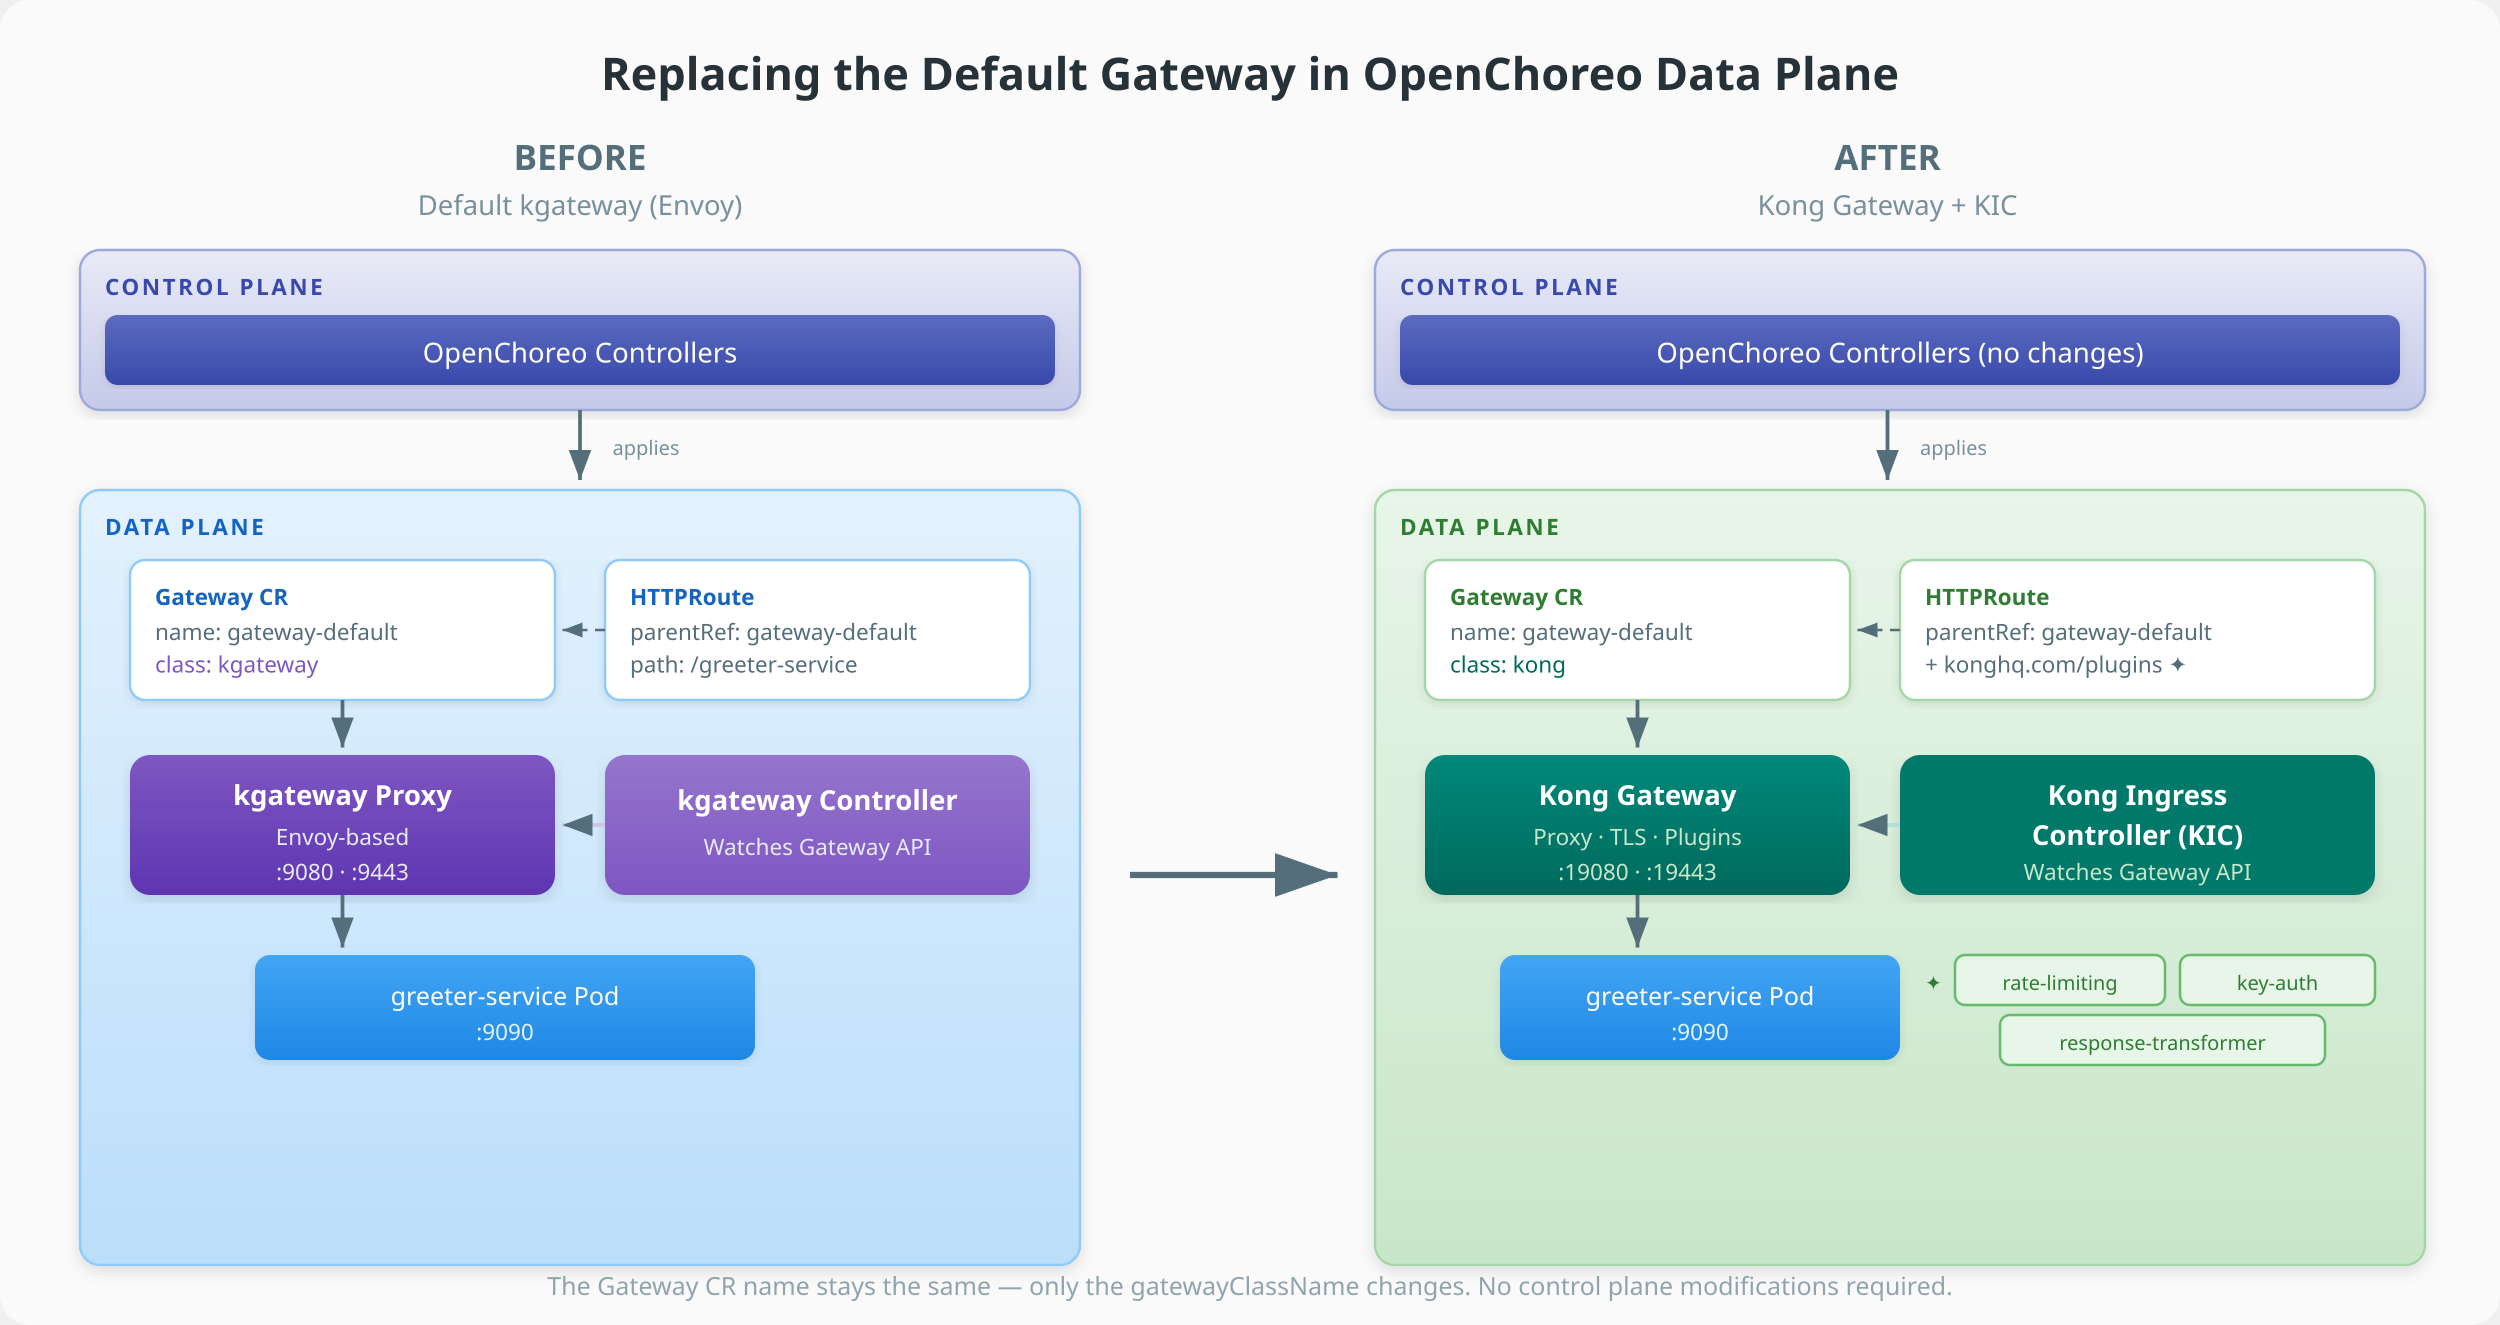
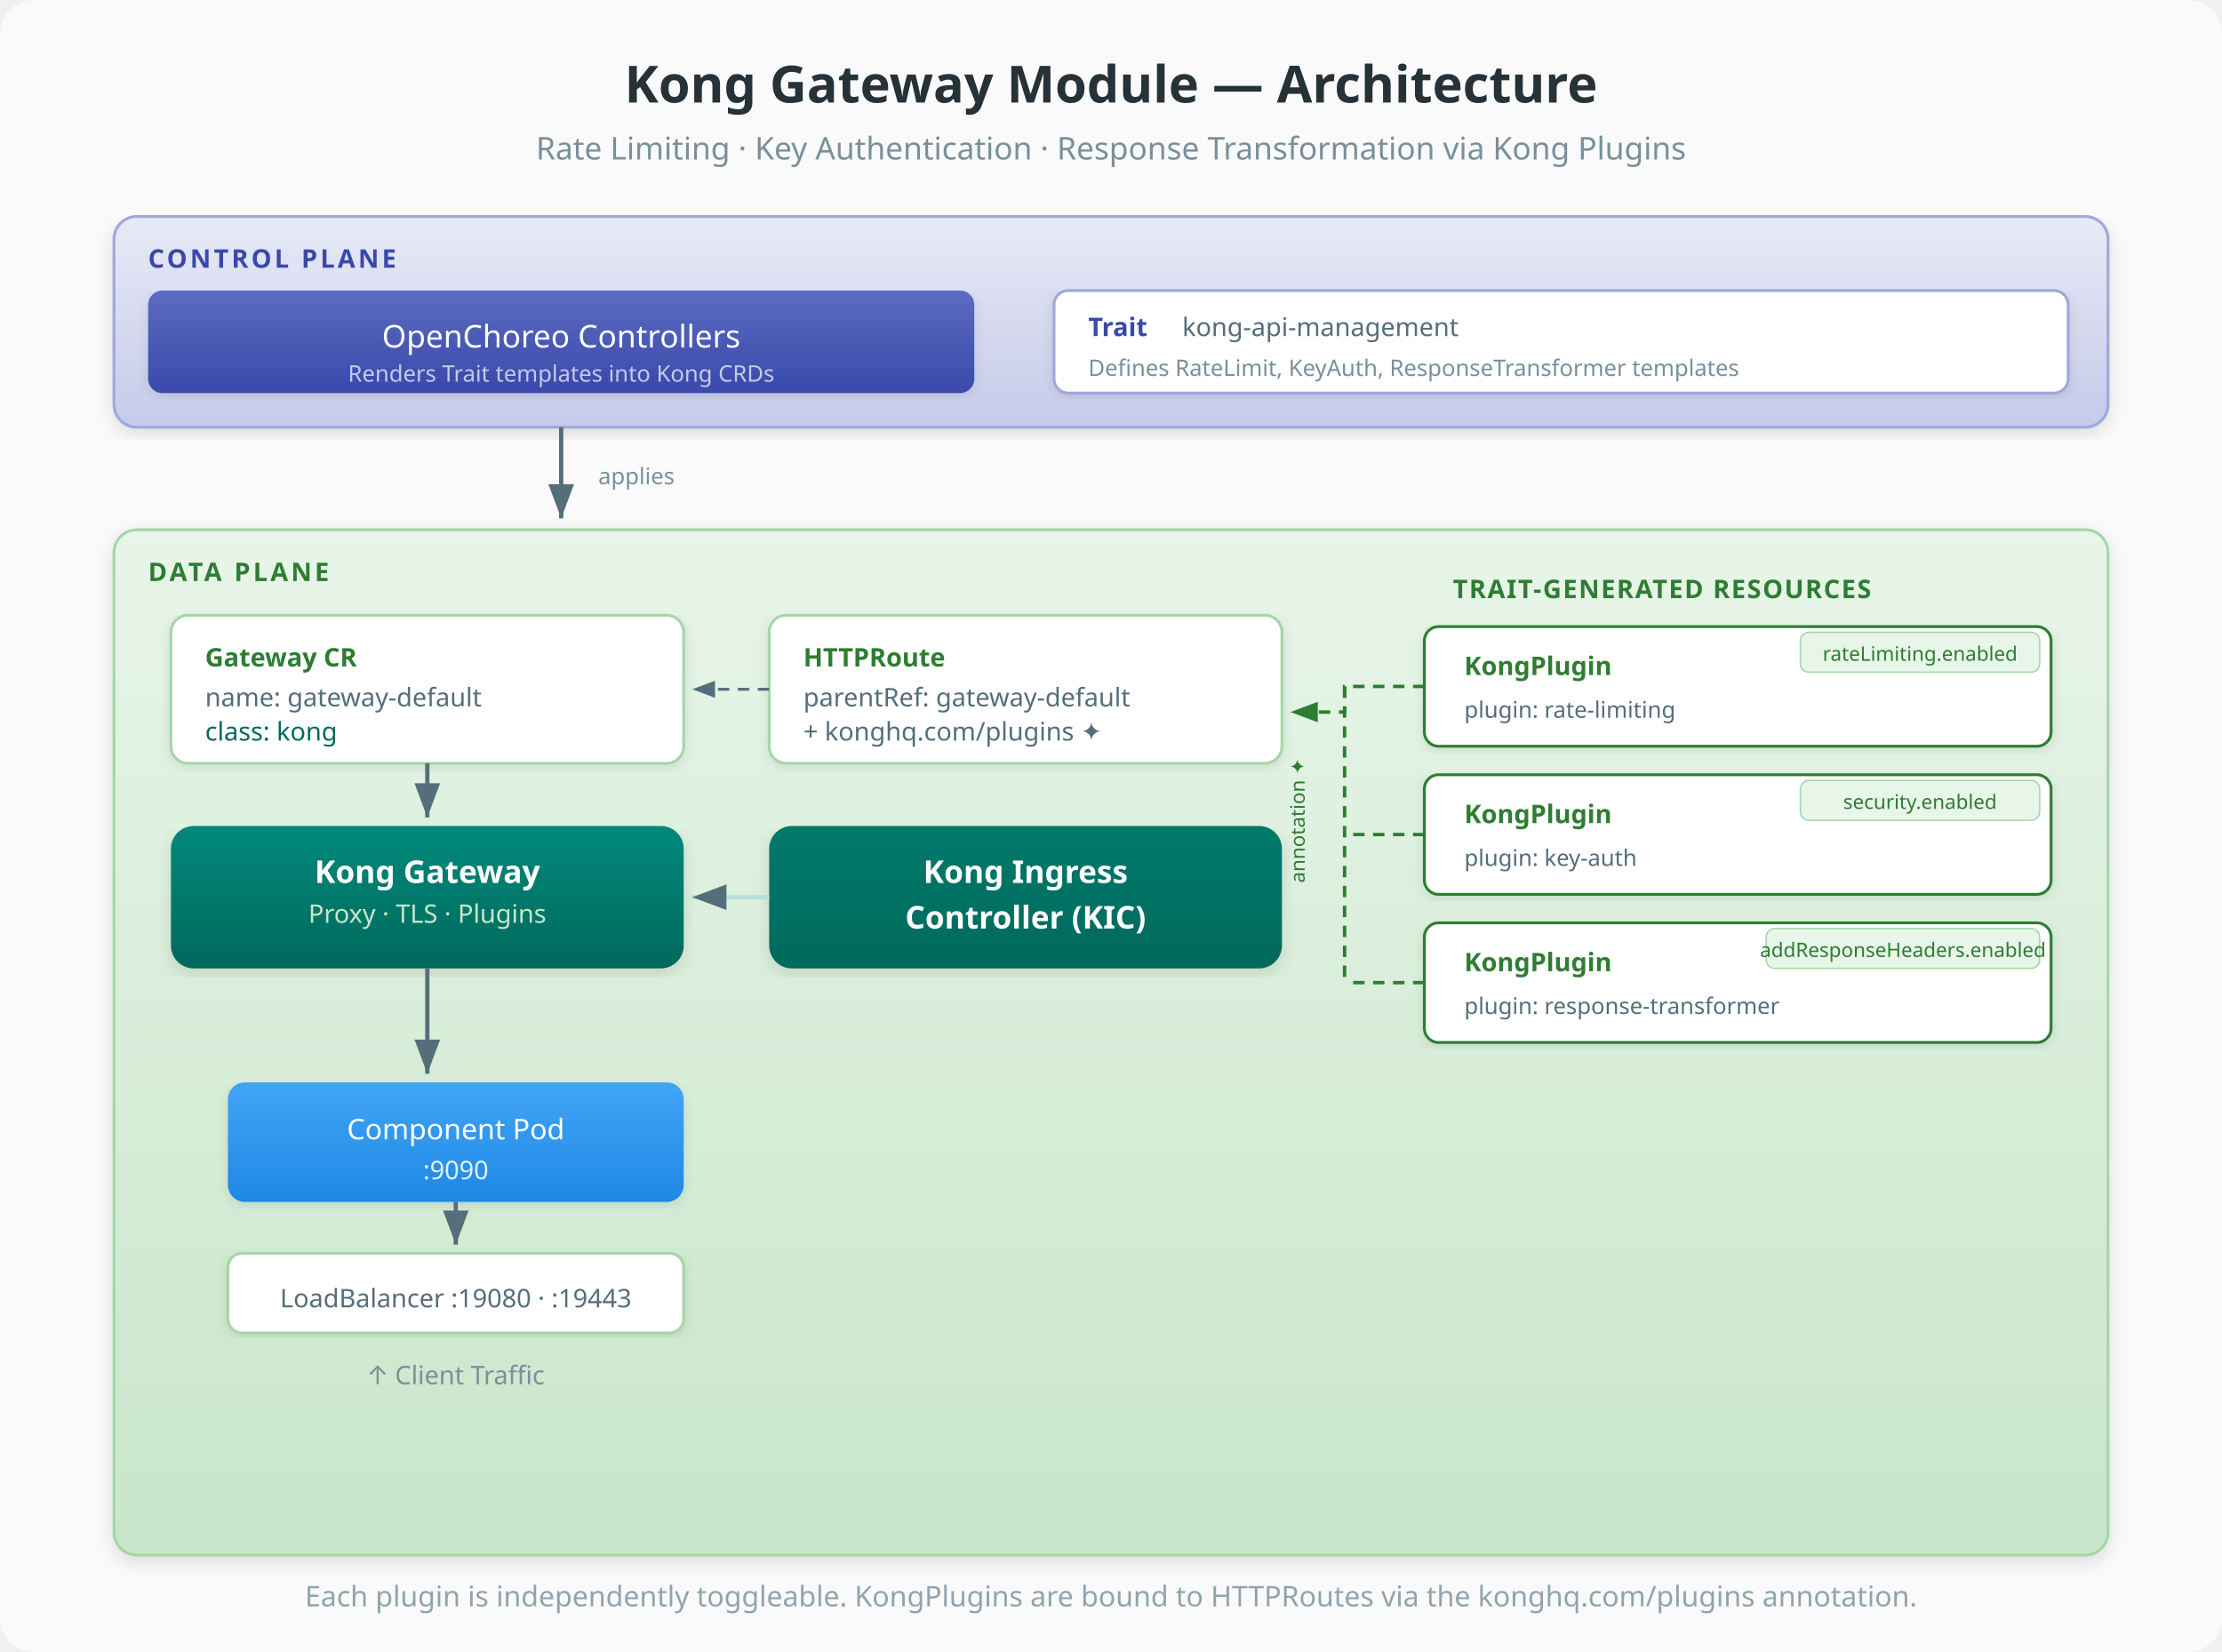
- <svg xmlns="http://www.w3.org/2000/svg" viewBox="0 0 1000 530" font-family="'Segoe UI', system-ui, -apple-system, sans-serif">
+ <svg xmlns="http://www.w3.org/2000/svg" viewBox="0 0 780 580" font-family="'Segoe UI', system-ui, -apple-system, sans-serif">
  <defs>
    <linearGradient id="controlPlane" x1="0" y1="0" x2="0" y2="1">
      <stop offset="0%" stop-color="#e8eaf6" />
      <stop offset="100%" stop-color="#c5cae9" />
    </linearGradient>
-     <linearGradient id="dataPlaneDefault" x1="0" y1="0" x2="0" y2="1">
-       <stop offset="0%" stop-color="#e3f2fd" />
-       <stop offset="100%" stop-color="#bbdefb" />
-     </linearGradient>
-     <linearGradient id="dataPlaneKong" x1="0" y1="0" x2="0" y2="1">
+     <linearGradient id="dataPlane" x1="0" y1="0" x2="0" y2="1">
      <stop offset="0%" stop-color="#e8f5e9" />
      <stop offset="100%" stop-color="#c8e6c9" />
    </linearGradient>
-     <linearGradient id="kgatewayGrad" x1="0" y1="0" x2="0" y2="1">
-       <stop offset="0%" stop-color="#7e57c2" />
-       <stop offset="100%" stop-color="#5e35b1" />
-     </linearGradient>
-     <linearGradient id="kgatewayCtrlGrad" x1="0" y1="0" x2="0" y2="1">
-       <stop offset="0%" stop-color="#9575cd" />
-       <stop offset="100%" stop-color="#7e57c2" />
-     </linearGradient>
    <linearGradient id="kongGrad" x1="0" y1="0" x2="0" y2="1">
      <stop offset="0%" stop-color="#00897b" />
+       <stop offset="100%" stop-color="#00695c" />
+     </linearGradient>
+     <linearGradient id="kicGrad" x1="0" y1="0" x2="0" y2="1">
+       <stop offset="0%" stop-color="#00796b" />
      <stop offset="100%" stop-color="#00695c" />
    </linearGradient>
    <linearGradient id="componentGrad" x1="0" y1="0" x2="0" y2="1">
      <stop offset="0%" stop-color="#42a5f5" />
      <stop offset="100%" stop-color="#1e88e5" />
    </linearGradient>
    <linearGradient id="controllerGrad" x1="0" y1="0" x2="0" y2="1">
      <stop offset="0%" stop-color="#5c6bc0" />
      <stop offset="100%" stop-color="#3949ab" />
    </linearGradient>
    <filter id="shadow" x="-2%" y="-2%" width="104%" height="108%">
      <feDropShadow dx="0" dy="2" stdDeviation="3" flood-opacity="0.12" />
    </filter>
    <filter id="shadowSm" x="-2%" y="-2%" width="104%" height="108%">
      <feDropShadow dx="0" dy="1" stdDeviation="2" flood-opacity="0.1" />
    </filter>
    <marker id="arrowHead" markerWidth="8" markerHeight="6" refX="8" refY="3" orient="auto">
      <path d="M0,0 L8,3 L0,6 Z" fill="#546e7a" />
    </marker>
-     <marker id="arrowHeadSwap" markerWidth="10" markerHeight="7" refX="10" refY="3.5" orient="auto">
-       <path d="M0,0 L10,3.5 L0,7 Z" fill="#546e7a" />
-     </marker>
-     <marker id="arrowHeadWhite" markerWidth="8" markerHeight="6" refX="8" refY="3" orient="auto">
-       <path d="M0,0 L8,3 L0,6 Z" fill="#90a4ae" />
+     <marker id="arrowHeadGreen" markerWidth="8" markerHeight="6" refX="8" refY="3" orient="auto">
+       <path d="M0,0 L8,3 L0,6 Z" fill="#2e7d32" />
    </marker>
  </defs>
-   <rect width="1000" height="530" rx="12" fill="#fafafa" />
-   <text x="500" y="36" text-anchor="middle" font-size="18" font-weight="700" fill="#263238">Replacing the Default Gateway in OpenChoreo Data Plane</text>
-   <text x="232" y="68" text-anchor="middle" font-size="14" font-weight="600" fill="#546e7a">BEFORE</text>
-   <text x="232" y="86" text-anchor="middle" font-size="11" fill="#78909c">Default kgateway (Envoy)</text>
-   <rect x="32" y="100" width="400" height="64" rx="8" fill="url(#controlPlane)" filter="url(#shadow)" stroke="#9fa8da" stroke-width="1" />
-   <text x="42" y="118" font-size="9" font-weight="600" fill="#3949ab" letter-spacing="1">CONTROL PLANE</text>
-   <rect x="42" y="126" width="380" height="28" rx="5" fill="url(#controllerGrad)" filter="url(#shadowSm)" />
-   <text x="232" y="145" text-anchor="middle" font-size="11" font-weight="500" fill="#fff">OpenChoreo Controllers</text>
-   <line x1="232" y1="164" x2="232" y2="192" stroke="#546e7a" stroke-width="1.5" marker-end="url(#arrowHead)" />
-   <text x="245" y="182" font-size="8" fill="#78909c">applies</text>
-   <rect x="32" y="196" width="400" height="310" rx="8" fill="url(#dataPlaneDefault)" filter="url(#shadow)" stroke="#90caf9" stroke-width="1" />
-   <text x="42" y="214" font-size="9" font-weight="600" fill="#1565c0" letter-spacing="1">DATA PLANE</text>
-   <rect x="52" y="224" width="170" height="56" rx="6" fill="#fff" filter="url(#shadowSm)" stroke="#90caf9" stroke-width="1" />
-   <text x="62" y="242" font-size="9" font-weight="600" fill="#1565c0">Gateway CR</text>
-   <text x="62" y="256" font-size="9" fill="#546e7a">name: gateway-default</text>
-   <text x="62" y="269" font-size="9" fill="#7e57c2" font-weight="500">class: kgateway</text>
-   <rect x="242" y="224" width="170" height="56" rx="6" fill="#fff" filter="url(#shadowSm)" stroke="#90caf9" stroke-width="1" />
-   <text x="252" y="242" font-size="9" font-weight="600" fill="#1565c0">HTTPRoute</text>
-   <text x="252" y="256" font-size="9" fill="#546e7a">parentRef: gateway-default</text>
-   <text x="252" y="269" font-size="9" fill="#546e7a">path: /greeter-service</text>
-   <line x1="242" y1="252" x2="225" y2="252" stroke="#546e7a" stroke-width="1" stroke-dasharray="4,3" marker-end="url(#arrowHead)" />
-   <rect x="242" y="302" width="170" height="56" rx="8" fill="url(#kgatewayCtrlGrad)" filter="url(#shadow)" />
-   <text x="327" y="324" text-anchor="middle" font-size="11" font-weight="600" fill="#fff">kgateway Controller</text>
-   <text x="327" y="342" text-anchor="middle" font-size="9" fill="#e8eaf6">Watches Gateway API</text>
-   <rect x="52" y="302" width="170" height="56" rx="8" fill="url(#kgatewayGrad)" filter="url(#shadow)" />
-   <text x="137" y="322" text-anchor="middle" font-size="11" font-weight="600" fill="#fff">kgateway Proxy</text>
-   <text x="137" y="338" text-anchor="middle" font-size="9" fill="#e8eaf6">Envoy-based</text>
-   <text x="137" y="352" text-anchor="middle" font-size="9" fill="#e8eaf6">:9080 · :9443</text>
-   <line x1="242" y1="330" x2="225" y2="330" stroke="#d1c4e9" stroke-width="1.5" marker-end="url(#arrowHead)" />
-   <line x1="137" y1="280" x2="137" y2="299" stroke="#546e7a" stroke-width="1.5" marker-end="url(#arrowHead)" />
-   <rect x="102" y="382" width="200" height="42" rx="6" fill="url(#componentGrad)" filter="url(#shadowSm)" />
-   <text x="202" y="402" text-anchor="middle" font-size="10" font-weight="500" fill="#fff">greeter-service Pod</text>
-   <text x="202" y="416" text-anchor="middle" font-size="9" fill="#e3f2fd">:9090</text>
-   <line x1="137" y1="358" x2="137" y2="379" stroke="#546e7a" stroke-width="1.5" marker-end="url(#arrowHead)" />
-   <line x1="452" y1="350" x2="535" y2="350" stroke="#546e7a" stroke-width="2.5" marker-end="url(#arrowHeadSwap)" />
-   <text x="755" y="68" text-anchor="middle" font-size="14" font-weight="600" fill="#546e7a">AFTER</text>
-   <text x="755" y="86" text-anchor="middle" font-size="11" fill="#78909c">Kong Gateway + KIC</text>
-   <rect x="550" y="100" width="420" height="64" rx="8" fill="url(#controlPlane)" filter="url(#shadow)" stroke="#9fa8da" stroke-width="1" />
-   <text x="560" y="118" font-size="9" font-weight="600" fill="#3949ab" letter-spacing="1">CONTROL PLANE</text>
-   <rect x="560" y="126" width="400" height="28" rx="5" fill="url(#controllerGrad)" filter="url(#shadowSm)" />
-   <text x="760" y="145" text-anchor="middle" font-size="11" font-weight="500" fill="#fff">OpenChoreo Controllers (no changes)</text>
-   <line x1="755" y1="164" x2="755" y2="192" stroke="#546e7a" stroke-width="1.5" marker-end="url(#arrowHead)" />
-   <text x="768" y="182" font-size="8" fill="#78909c">applies</text>
-   <rect x="550" y="196" width="420" height="310" rx="8" fill="url(#dataPlaneKong)" filter="url(#shadow)" stroke="#a5d6a7" stroke-width="1" />
-   <text x="560" y="214" font-size="9" font-weight="600" fill="#2e7d32" letter-spacing="1">DATA PLANE</text>
-   <rect x="570" y="224" width="170" height="56" rx="6" fill="#fff" filter="url(#shadowSm)" stroke="#a5d6a7" stroke-width="1" />
-   <text x="580" y="242" font-size="9" font-weight="600" fill="#2e7d32">Gateway CR</text>
-   <text x="580" y="256" font-size="9" fill="#546e7a">name: gateway-default</text>
-   <text x="580" y="269" font-size="9" fill="#00695c" font-weight="500">class: kong</text>
-   <rect x="760" y="224" width="190" height="56" rx="6" fill="#fff" filter="url(#shadowSm)" stroke="#a5d6a7" stroke-width="1" />
-   <text x="770" y="242" font-size="9" font-weight="600" fill="#2e7d32">HTTPRoute</text>
-   <text x="770" y="256" font-size="9" fill="#546e7a">parentRef: gateway-default</text>
-   <text x="770" y="269" font-size="9" fill="#546e7a">+ konghq.com/plugins ✦</text>
-   <line x1="760" y1="252" x2="743" y2="252" stroke="#546e7a" stroke-width="1" stroke-dasharray="4,3" marker-end="url(#arrowHead)" />
-   <rect x="570" y="302" width="170" height="56" rx="8" fill="url(#kongGrad)" filter="url(#shadow)" />
-   <text x="655" y="322" text-anchor="middle" font-size="11" font-weight="600" fill="#fff">Kong Gateway</text>
-   <text x="655" y="338" text-anchor="middle" font-size="9" fill="#c8e6c9">Proxy · TLS · Plugins</text>
-   <text x="655" y="352" text-anchor="middle" font-size="9" fill="#c8e6c9">:19080 · :19443</text>
-   <rect x="760" y="302" width="190" height="56" rx="8" fill="#00796b" filter="url(#shadow)" />
-   <text x="855" y="322" text-anchor="middle" font-size="11" font-weight="600" fill="#fff">Kong Ingress</text>
-   <text x="855" y="338" text-anchor="middle" font-size="11" font-weight="600" fill="#fff">Controller (KIC)</text>
-   <text x="855" y="352" text-anchor="middle" font-size="9" fill="#c8e6c9">Watches Gateway API</text>
-   <line x1="760" y1="330" x2="743" y2="330" stroke="#b2dfdb" stroke-width="1.5" marker-end="url(#arrowHead)" />
-   <line x1="655" y1="280" x2="655" y2="299" stroke="#546e7a" stroke-width="1.5" marker-end="url(#arrowHead)" />
-   <rect x="600" y="382" width="160" height="42" rx="6" fill="url(#componentGrad)" filter="url(#shadowSm)" />
-   <text x="680" y="402" text-anchor="middle" font-size="10" font-weight="500" fill="#fff">greeter-service Pod</text>
-   <text x="680" y="416" text-anchor="middle" font-size="9" fill="#e3f2fd">:9090</text>
-   <rect x="782" y="382" width="84" height="20" rx="4" fill="#e8f5e9" stroke="#66bb6a" stroke-width="1" />
-   <text x="824" y="396" text-anchor="middle" font-size="8" font-weight="500" fill="#2e7d32">rate-limiting</text>
-   <rect x="872" y="382" width="78" height="20" rx="4" fill="#e8f5e9" stroke="#66bb6a" stroke-width="1" />
-   <text x="911" y="396" text-anchor="middle" font-size="8" font-weight="500" fill="#2e7d32">key-auth</text>
-   <rect x="800" y="406" width="130" height="20" rx="4" fill="#e8f5e9" stroke="#66bb6a" stroke-width="1" />
-   <text x="865" y="420" text-anchor="middle" font-size="8" font-weight="500" fill="#2e7d32">response-transformer</text>
-   <text x="770" y="396" font-size="8" fill="#2e7d32" font-weight="600">✦</text>
-   <line x1="655" y1="358" x2="655" y2="379" stroke="#546e7a" stroke-width="1.5" marker-end="url(#arrowHead)" />
-   <text x="500" y="518" text-anchor="middle" font-size="10" fill="#90a4ae">The Gateway CR name stays the same — only the gatewayClassName changes. No control plane modifications required.</text>
+   <rect width="780" height="580" rx="12" fill="#fafafa" />
+   <text x="390" y="36" text-anchor="middle" font-size="18" font-weight="700" fill="#263238">Kong Gateway Module — Architecture</text>
+   <text x="390" y="56" text-anchor="middle" font-size="11" fill="#78909c">Rate Limiting · Key Authentication · Response Transformation via Kong Plugins</text>
+   <rect x="40" y="76" width="700" height="74" rx="8" fill="url(#controlPlane)" filter="url(#shadow)" stroke="#9fa8da" stroke-width="1" />
+   <text x="52" y="94" font-size="9" font-weight="600" fill="#3949ab" letter-spacing="1">CONTROL PLANE</text>
+   <rect x="52" y="102" width="290" height="36" rx="5" fill="url(#controllerGrad)" filter="url(#shadowSm)" />
+   <text x="197" y="122" text-anchor="middle" font-size="11" font-weight="500" fill="#fff">OpenChoreo Controllers</text>
+   <text x="197" y="134" text-anchor="middle" font-size="8" fill="#c5cae9">Renders Trait templates into Kong CRDs</text>
+   <rect x="370" y="102" width="356" height="36" rx="5" fill="#fff" filter="url(#shadowSm)" stroke="#9fa8da" stroke-width="1" />
+   <text x="382" y="118" font-size="9" font-weight="600" fill="#3949ab">Trait</text>
+   <text x="415" y="118" font-size="9" fill="#546e7a">kong-api-management</text>
+   <text x="382" y="132" font-size="8" fill="#78909c">Defines RateLimit, KeyAuth, ResponseTransformer templates</text>
+   <line x1="197" y1="150" x2="197" y2="182" stroke="#546e7a" stroke-width="1.5" marker-end="url(#arrowHead)" />
+   <text x="210" y="170" font-size="8" fill="#78909c">applies</text>
+   <rect x="40" y="186" width="700" height="360" rx="8" fill="url(#dataPlane)" filter="url(#shadow)" stroke="#a5d6a7" stroke-width="1" />
+   <text x="52" y="204" font-size="9" font-weight="600" fill="#2e7d32" letter-spacing="1">DATA PLANE</text>
+   <rect x="60" y="216" width="180" height="52" rx="6" fill="#fff" filter="url(#shadowSm)" stroke="#a5d6a7" stroke-width="1" />
+   <text x="72" y="234" font-size="9" font-weight="600" fill="#2e7d32">Gateway CR</text>
+   <text x="72" y="248" font-size="9" fill="#546e7a">name: gateway-default</text>
+   <text x="72" y="260" font-size="9" fill="#00695c" font-weight="500">class: kong</text>
+   <rect x="270" y="216" width="180" height="52" rx="6" fill="#fff" filter="url(#shadowSm)" stroke="#a5d6a7" stroke-width="1" />
+   <text x="282" y="234" font-size="9" font-weight="600" fill="#2e7d32">HTTPRoute</text>
+   <text x="282" y="248" font-size="9" fill="#546e7a">parentRef: gateway-default</text>
+   <text x="282" y="260" font-size="9" fill="#546e7a">+ konghq.com/plugins ✦</text>
+   <line x1="270" y1="242" x2="243" y2="242" stroke="#546e7a" stroke-width="1" stroke-dasharray="4,3" marker-end="url(#arrowHead)" />
+   <rect x="270" y="290" width="180" height="50" rx="8" fill="url(#kicGrad)" filter="url(#shadow)" />
+   <text x="360" y="310" text-anchor="middle" font-size="11" font-weight="600" fill="#fff">Kong Ingress</text>
+   <text x="360" y="326" text-anchor="middle" font-size="11" font-weight="600" fill="#fff">Controller (KIC)</text>
+   <rect x="60" y="290" width="180" height="50" rx="8" fill="url(#kongGrad)" filter="url(#shadow)" />
+   <text x="150" y="310" text-anchor="middle" font-size="11" font-weight="600" fill="#fff">Kong Gateway</text>
+   <text x="150" y="324" text-anchor="middle" font-size="9" fill="#c8e6c9">Proxy · TLS · Plugins</text>
+   <line x1="270" y1="315" x2="243" y2="315" stroke="#b2dfdb" stroke-width="1.5" marker-end="url(#arrowHead)" />
+   <line x1="150" y1="268" x2="150" y2="287" stroke="#546e7a" stroke-width="1.5" marker-end="url(#arrowHead)" />
+   <rect x="80" y="380" width="160" height="42" rx="6" fill="url(#componentGrad)" filter="url(#shadowSm)" />
+   <text x="160" y="400" text-anchor="middle" font-size="10" font-weight="500" fill="#fff">Component Pod</text>
+   <text x="160" y="414" text-anchor="middle" font-size="9" fill="#e3f2fd">:9090</text>
+   <line x1="150" y1="340" x2="150" y2="377" stroke="#546e7a" stroke-width="1.5" marker-end="url(#arrowHead)" />
+   <text x="510" y="210" font-size="9" font-weight="600" fill="#2e7d32" letter-spacing="0.5">TRAIT-GENERATED RESOURCES</text>
+   <rect x="500" y="220" width="220" height="42" rx="5" fill="#fff" filter="url(#shadowSm)" stroke="#2e7d32" stroke-width="1" />
+   <text x="514" y="237" font-size="9" font-weight="600" fill="#2e7d32">KongPlugin</text>
+   <text x="514" y="252" font-size="8" fill="#546e7a">plugin: rate-limiting</text>
+   <rect x="632" y="222" width="84" height="14" rx="3" fill="#e8f5e9" stroke="#a5d6a7" stroke-width="0.5" />
+   <text x="674" y="232" text-anchor="middle" font-size="7" fill="#2e7d32">rateLimiting.enabled</text>
+   <rect x="500" y="272" width="220" height="42" rx="5" fill="#fff" filter="url(#shadowSm)" stroke="#2e7d32" stroke-width="1" />
+   <text x="514" y="289" font-size="9" font-weight="600" fill="#2e7d32">KongPlugin</text>
+   <text x="514" y="304" font-size="8" fill="#546e7a">plugin: key-auth</text>
+   <rect x="632" y="274" width="84" height="14" rx="3" fill="#e8f5e9" stroke="#a5d6a7" stroke-width="0.5" />
+   <text x="674" y="284" text-anchor="middle" font-size="7" fill="#2e7d32">security.enabled</text>
+   <rect x="500" y="324" width="220" height="42" rx="5" fill="#fff" filter="url(#shadowSm)" stroke="#2e7d32" stroke-width="1" />
+   <text x="514" y="341" font-size="9" font-weight="600" fill="#2e7d32">KongPlugin</text>
+   <text x="514" y="356" font-size="8" fill="#546e7a">plugin: response-transformer</text>
+   <rect x="620" y="326" width="96" height="14" rx="3" fill="#e8f5e9" stroke="#a5d6a7" stroke-width="0.5" />
+   <text x="668" y="336" text-anchor="middle" font-size="7" fill="#2e7d32">addResponseHeaders.enabled</text>
+   <path d="M500,241 L472,241 L472,250 L453,250" stroke="#2e7d32" stroke-width="1.2" fill="none" stroke-dasharray="4,3" marker-end="url(#arrowHeadGreen)" />
+   <line x1="500" y1="293" x2="472" y2="293" stroke="#2e7d32" stroke-width="1.2" stroke-dasharray="4,3" />
+   <line x1="500" y1="345" x2="472" y2="345" stroke="#2e7d32" stroke-width="1.2" stroke-dasharray="4,3" />
+   <line x1="472" y1="241" x2="472" y2="345" stroke="#2e7d32" stroke-width="1.2" stroke-dasharray="4,3" />
+   <text x="458" y="310" font-size="7" fill="#2e7d32" transform="rotate(-90,458,310)">annotation ✦</text>
+   <rect x="80" y="440" width="160" height="28" rx="5" fill="#fff" filter="url(#shadowSm)" stroke="#a5d6a7" stroke-width="1" />
+   <text x="160" y="459" text-anchor="middle" font-size="9" fill="#546e7a">LoadBalancer :19080 · :19443</text>
+   <line x1="160" y1="422" x2="160" y2="437" stroke="#546e7a" stroke-width="1.5" marker-end="url(#arrowHead)" />
+   <text x="160" y="486" text-anchor="middle" font-size="9" fill="#78909c">↑ Client Traffic</text>
+   <text x="390" y="564" text-anchor="middle" font-size="10" fill="#90a4ae">Each plugin is independently toggleable. KongPlugins are bound to HTTPRoutes via the konghq.com/plugins annotation.</text>
</svg>
